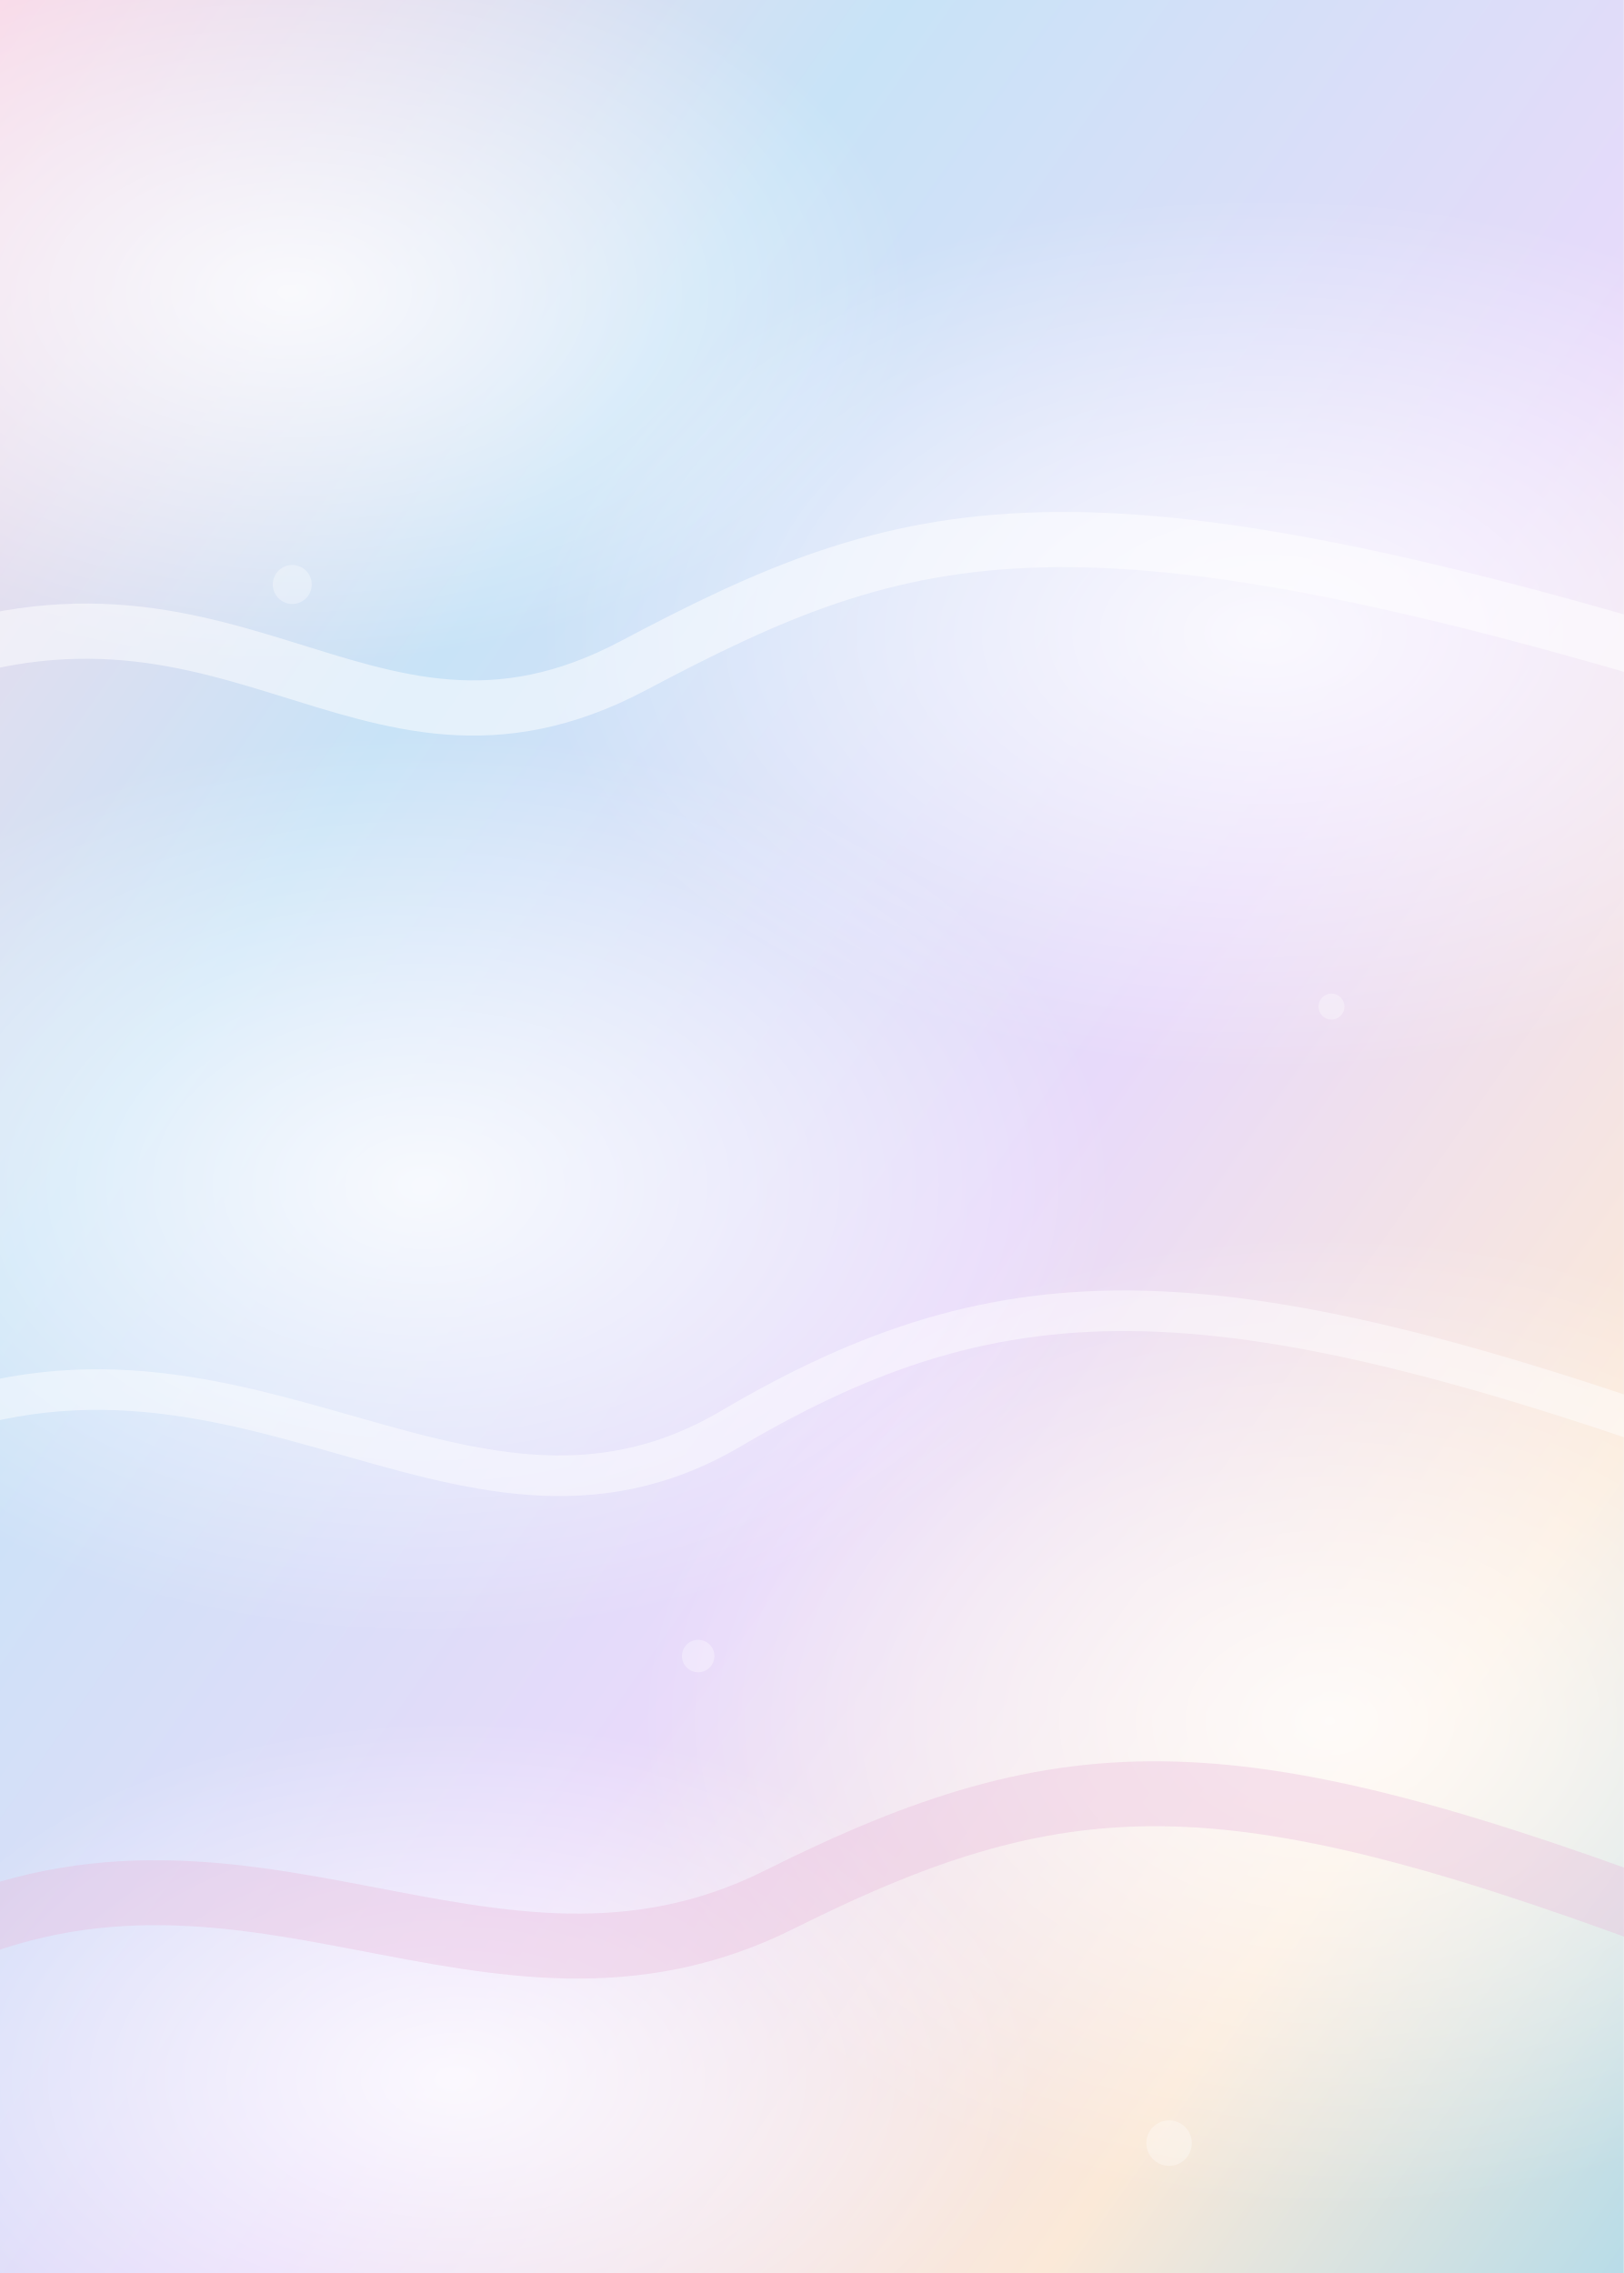
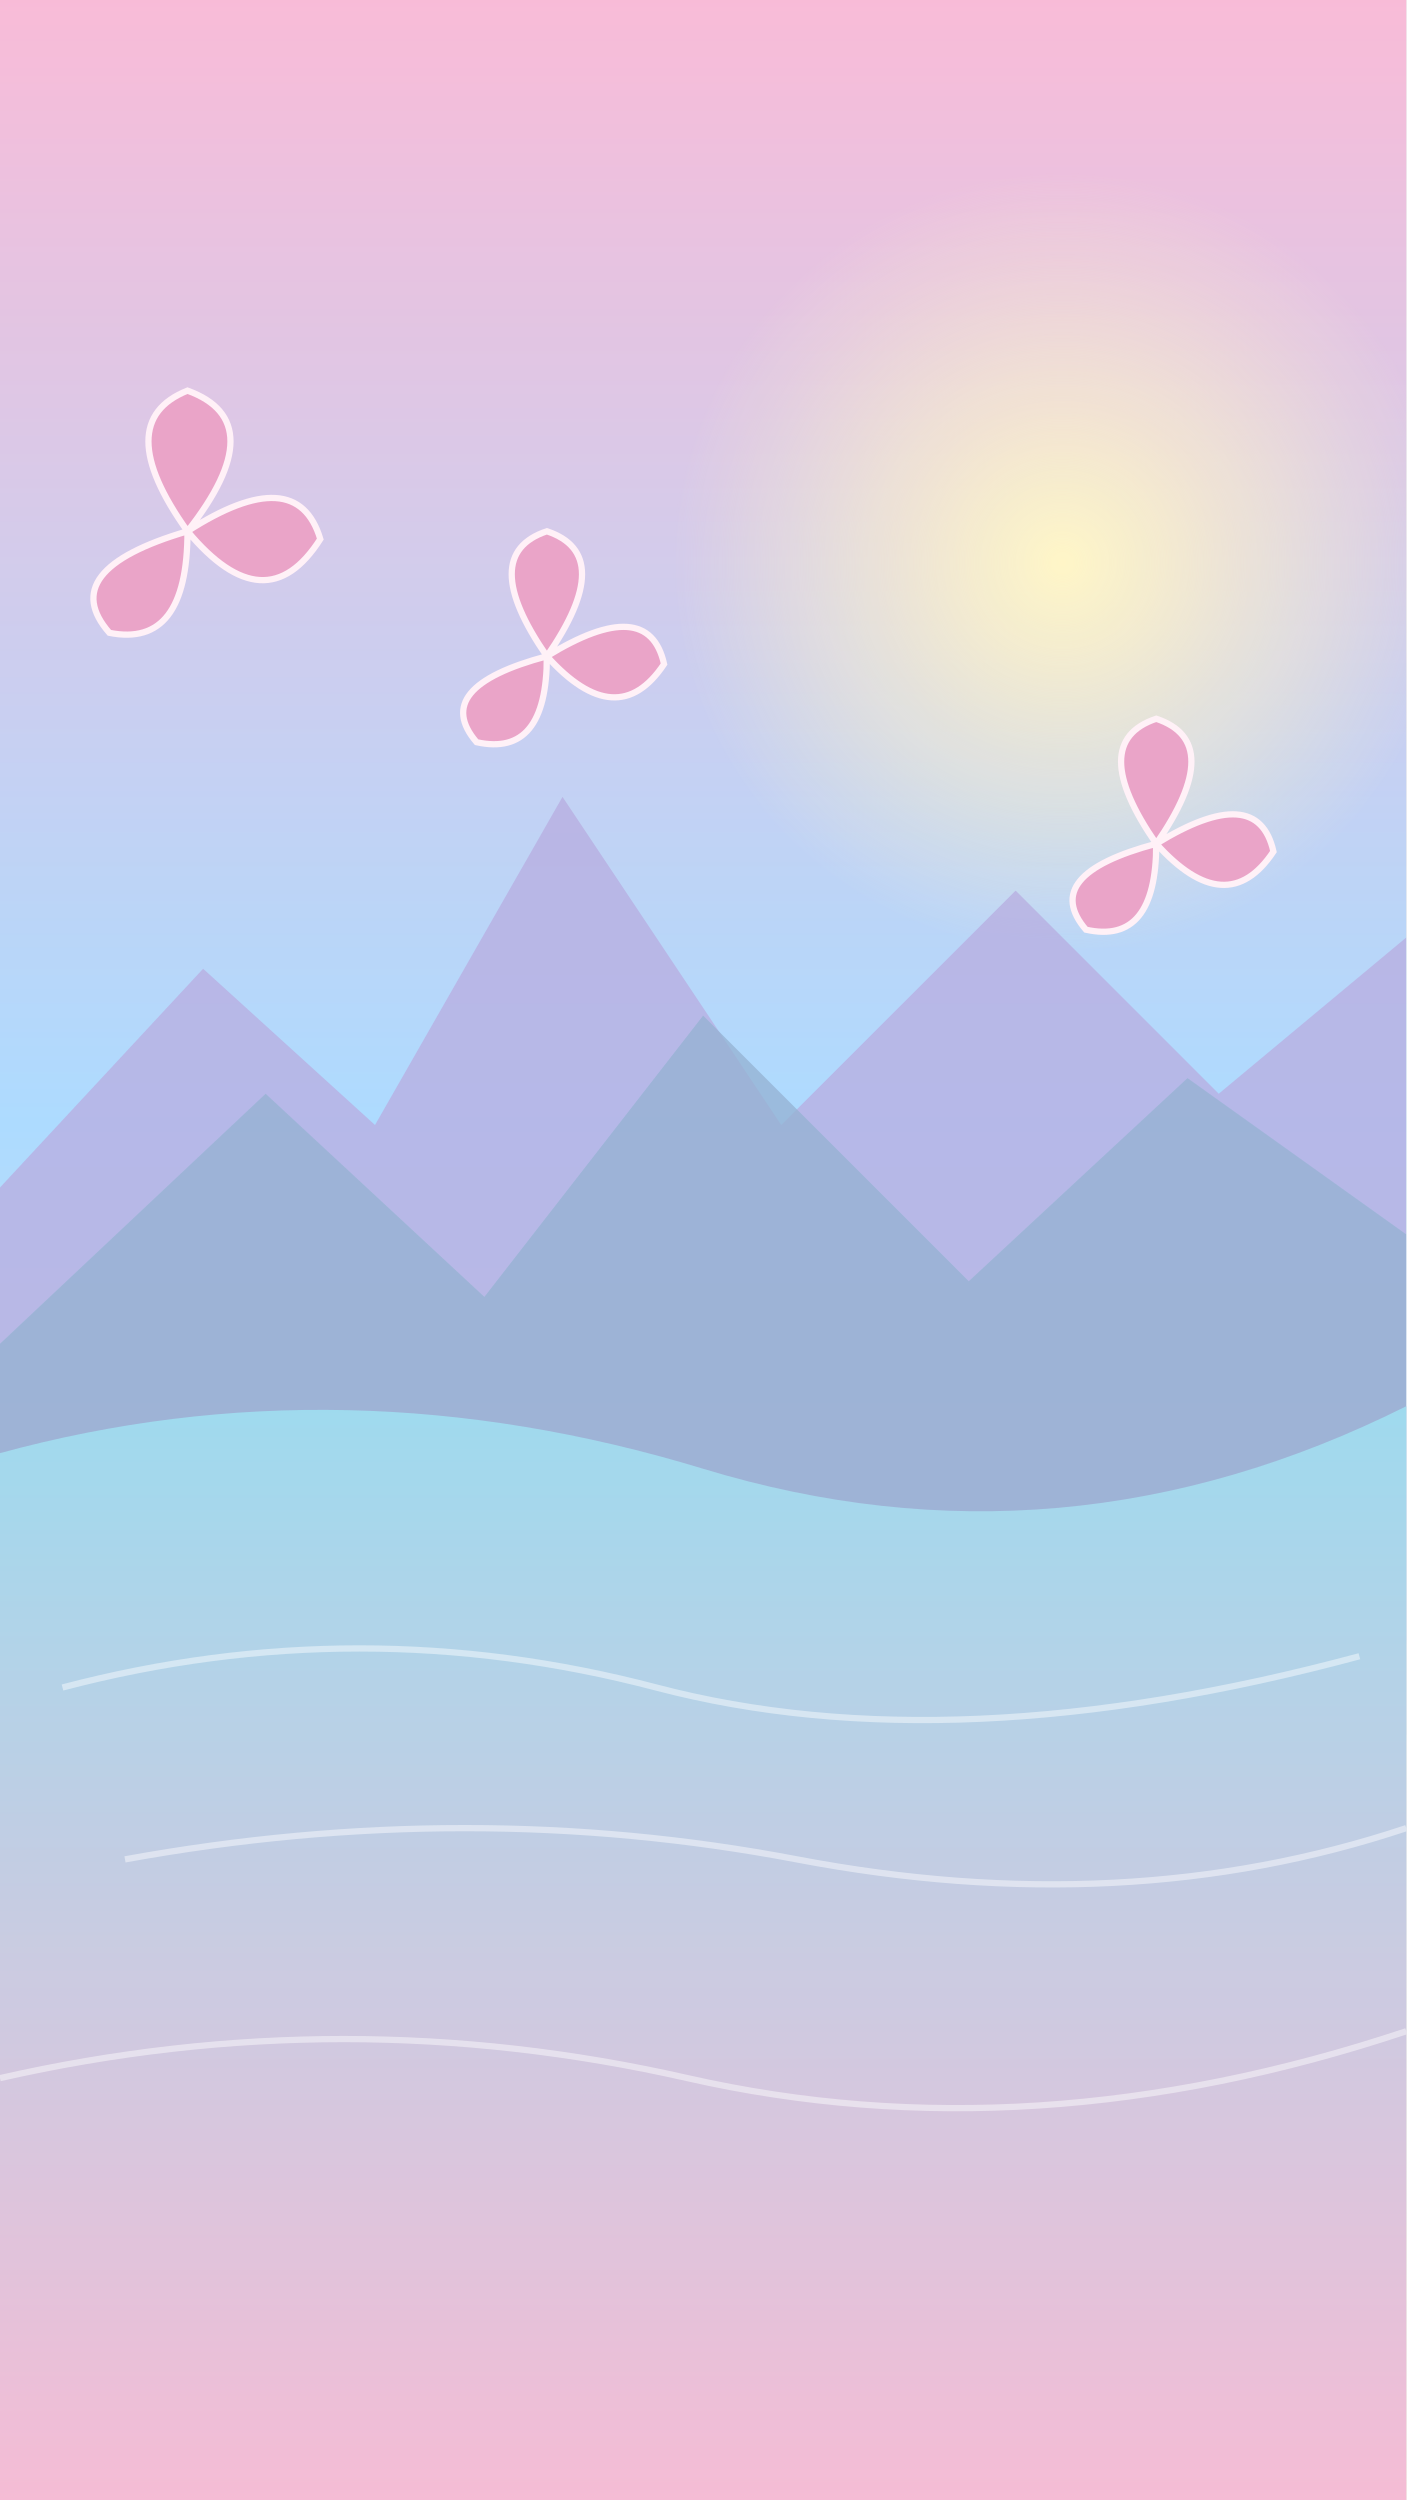
- <svg xmlns="http://www.w3.org/2000/svg" width="1000" height="1400" viewBox="0 0 1000 1400">
+ <svg xmlns="http://www.w3.org/2000/svg" viewBox="0 0 900 1600" preserveAspectRatio="xMidYMid slice">
  <defs>
-     <linearGradient id="sky" x1="0" y1="0" x2="1" y2="1">
-       <stop stop-color="#f8d9e8" />
-       <stop offset=".28" stop-color="#c8e3f7" />
-       <stop offset=".58" stop-color="#e8dafa" />
-       <stop offset=".82" stop-color="#fbe9d8" />
-       <stop offset="1" stop-color="#b8dce8" />
+     <linearGradient id="sky" x2="0" y2="1">
+       <stop stop-color="#f9b8d5" />
+       <stop offset=".45" stop-color="#a9d9ff" />
+       <stop offset="1" stop-color="#fbe5cf" />
    </linearGradient>
-     <radialGradient id="cloud">
-       <stop stop-color="#fff" stop-opacity=".82" />
-       <stop offset="1" stop-color="#fff" stop-opacity="0" />
+     <linearGradient id="water" x2="0" y2="1">
+       <stop stop-color="#9ad8ed" />
+       <stop offset="1" stop-color="#f4b9d3" />
+     </linearGradient>
+     <radialGradient id="sun">
+       <stop stop-color="#fff5c4" />
+       <stop offset="1" stop-color="#fff5c4" stop-opacity="0" />
    </radialGradient>
  </defs>
-   <rect width="1000" height="1400" fill="url(#sky)" />
-   <g fill="url(#cloud)">
-     <ellipse cx="180" cy="180" rx="380" ry="230" />
-     <ellipse cx="780" cy="390" rx="450" ry="270" />
-     <ellipse cx="260" cy="730" rx="430" ry="280" />
-     <ellipse cx="820" cy="1060" rx="430" ry="300" />
-     <ellipse cx="280" cy="1280" rx="360" ry="220" />
+   <rect width="900" height="1600" fill="url(#sky)" />
+   <circle cx="680" cy="360" r="250" fill="url(#sun)" />
+   <path d="M0 760 130 620 240 720 360 510 500 720 650 570 780 700 900 600V1050H0z" fill="#b4a8df" opacity=".75" />
+   <path d="M0 860 170 700 310 830 450 650 620 820 760 690 900 790V1110H0z" fill="#8faecf" opacity=".75" />
+   <path d="M0 930Q220 870 450 940T900 900V1600H0z" fill="url(#water)" />
+   <g fill="none" stroke="#fff" stroke-opacity=".45" stroke-width="4">
+     <path d="M40 1080Q230 1030 420 1080T870 1060" />
+     <path d="M80 1190Q300 1150 510 1190T900 1170" />
+     <path d="M0 1330Q220 1280 440 1330T900 1300" />
  </g>
-   <path d="M-80 420C140 320 220 500 390 410S660 290 1080 420" fill="none" stroke="#fff" stroke-opacity=".5" stroke-width="34" />
-   <path d="M-80 890C140 780 280 980 450 880S750 780 1080 900" fill="none" stroke="#fff" stroke-opacity=".45" stroke-width="25" />
-   <path d="M-50 1200C150 1100 300 1260 480 1170S760 1080 1050 1190" fill="none" stroke="#e8b7d9" stroke-opacity=".35" stroke-width="40" />
-   <g fill="#fff" opacity=".32">
-     <circle cx="180" cy="360" r="12" />
-     <circle cx="820" cy="620" r="8" />
-     <circle cx="430" cy="1020" r="10" />
-     <circle cx="720" cy="1320" r="14" />
+   <g fill="#e9a0c5" stroke="#fff0f7" stroke-width="4">
+     <path d="M120 340q-50-70 0-90q55 20 0 90q70-45 85 5q-35 55-85-5q0 75-50 65q-35-40 50-65" />
+     <path d="M350 420q-45-65 0-80q45 15 0 80q65-40 75 5q-30 45-75-5q0 65-45 55q-30-35 45-55" />
+     <path d="M740 540q-45-65 0-80q45 15 0 80q65-40 75 5q-30 45-75-5q0 65-45 55q-30-35 45-55" />
  </g>
+   <rect width="900" height="1600" fill="#fff" opacity=".05" />
</svg>
